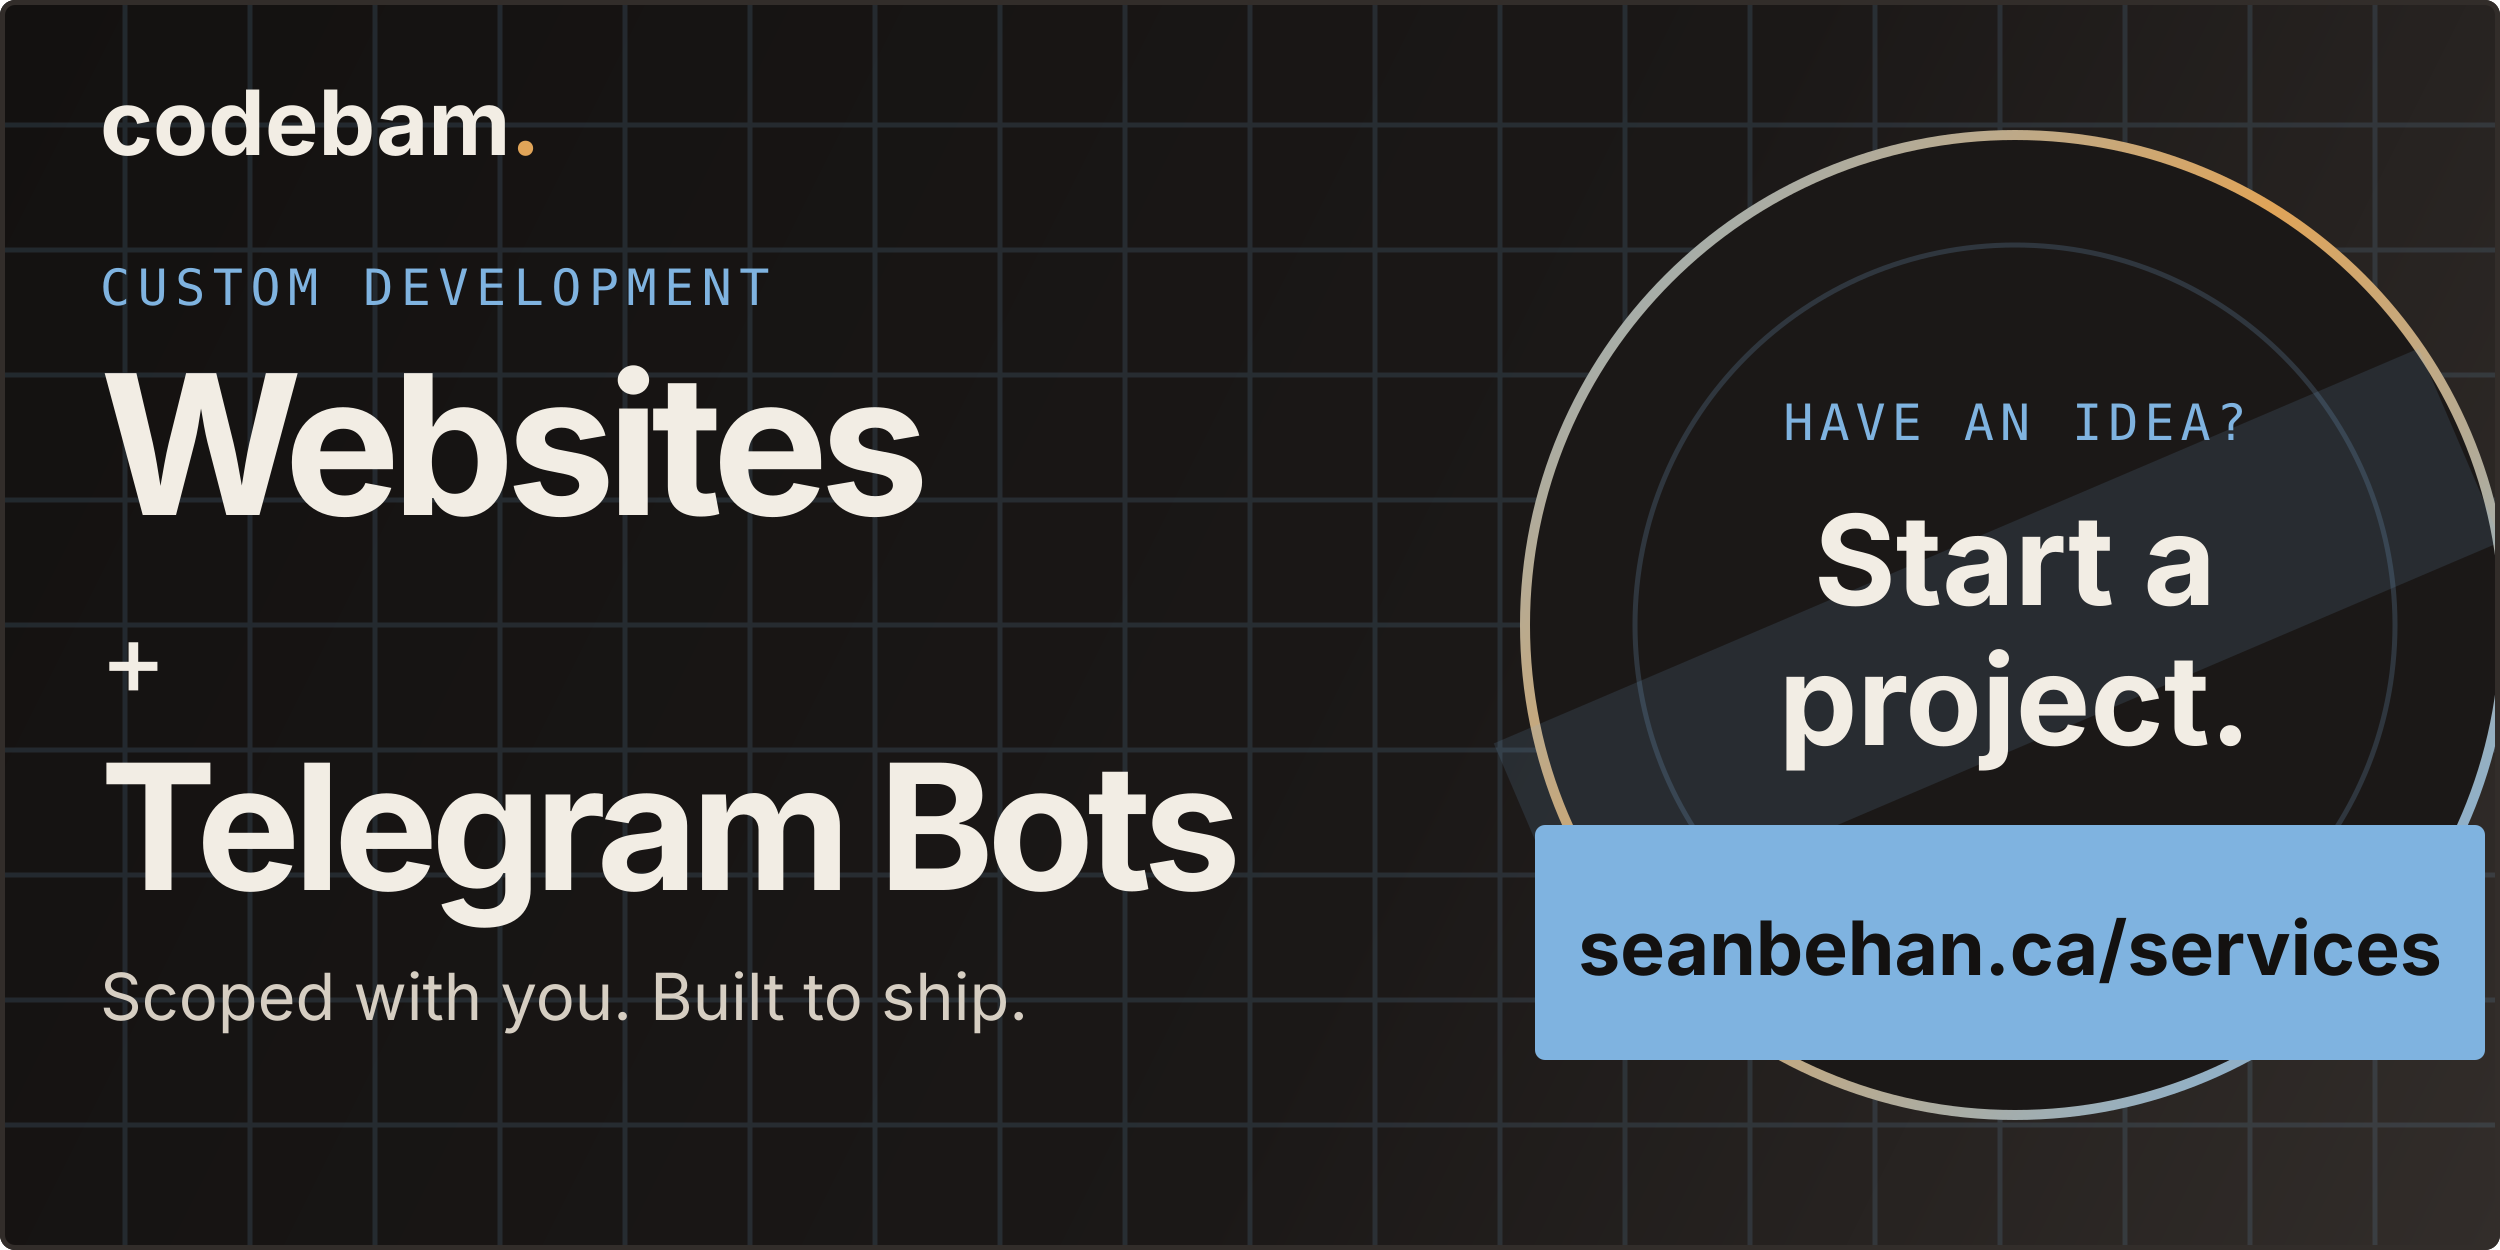
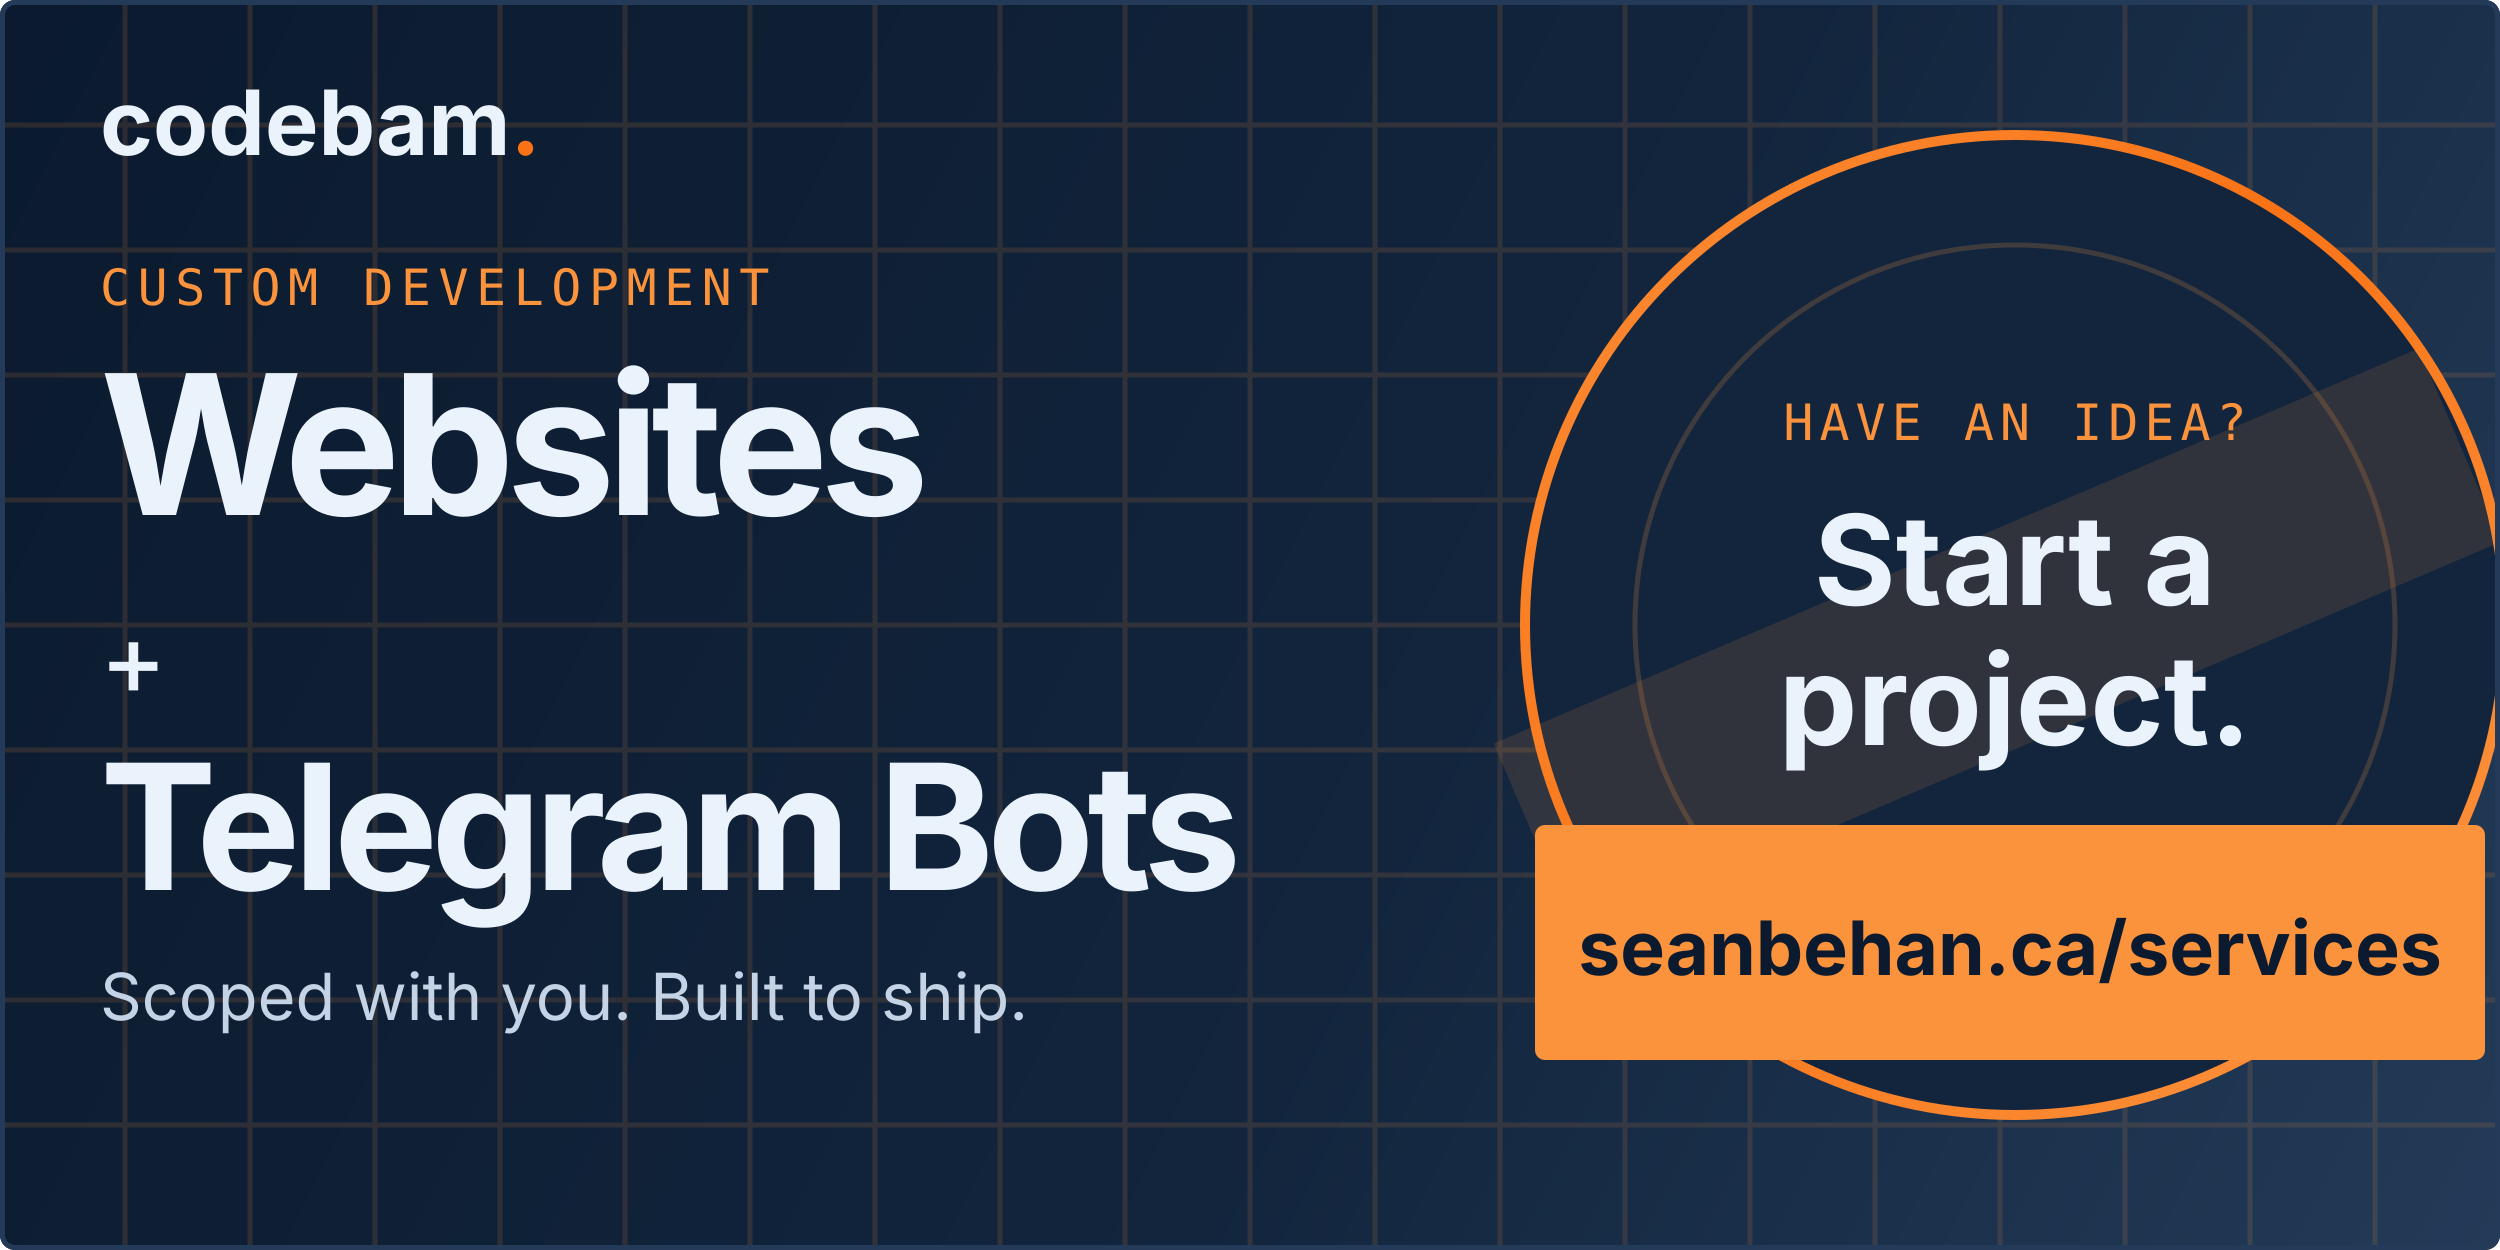
<svg xmlns="http://www.w3.org/2000/svg" width="500" height="250" viewBox="0 0 500 250" role="img" aria-labelledby="title desc">
  <defs>
    <linearGradient id="field" x1="0" y1="0" x2="500" y2="250" gradientUnits="userSpaceOnUse">
-       <stop stop-color="#131110" />
-       <stop offset="0.58" stop-color="#1b1817" />
-       <stop offset="1" stop-color="#322d2a" />
+       <stop stop-color="#0B1A2E" />
+       <stop offset="0.58" stop-color="#12253d" />
+       <stop offset="1" stop-color="#233b58" />
    </linearGradient>
    <linearGradient id="accent" x1="278" y1="33" x2="477" y2="217" gradientUnits="userSpaceOnUse">
-       <stop stop-color="#7fb3e0" />
-       <stop offset="0.5" stop-color="#e0a458" />
-       <stop offset="1" stop-color="#7fb3e0" />
+       <stop stop-color="#fb923c" />
+       <stop offset="0.5" stop-color="#f97316" />
+       <stop offset="1" stop-color="#fb923c" />
    </linearGradient>
    <clipPath id="frame">
      <rect width="500" height="250" rx="3" />
    </clipPath>
  </defs>
  <g clip-path="url(#frame)">
    <rect width="500" height="250" fill="url(#field)" />
-     <g opacity="0.14" stroke="#7fb3e0" stroke-width="1">
+     <g opacity="0.14" stroke="#fb923c" stroke-width="1">
      <path d="M0 25h500M0 50h500M0 75h500M0 100h500M0 125h500M0 150h500M0 175h500M0 200h500M0 225h500" />
      <path d="M25 0v250M50 0v250M75 0v250M100 0v250M125 0v250M150 0v250M175 0v250M200 0v250M225 0v250M250 0v250M275 0v250M300 0v250M325 0v250M350 0v250M375 0v250M400 0v250M425 0v250M450 0v250M475 0v250" />
    </g>
-     <circle cx="403" cy="125" r="98" fill="#1b1817" stroke="url(#accent)" stroke-width="2" />
-     <circle cx="403" cy="125" r="76" fill="none" stroke="#7fb3e0" stroke-opacity="0.2" />
-     <path d="M307 168 492 89" stroke="#7fb3e0" stroke-opacity="0.13" stroke-width="42" />
-     <g fill="#f2ede4" font-family="Inter, Arial, sans-serif">
-       <text x="20" y="31" font-size="18" font-weight="700">codebam<tspan fill="#e0a458">.</tspan>
+     <circle cx="403" cy="125" r="98" fill="#12253d" stroke="url(#accent)" stroke-width="2" />
+     <circle cx="403" cy="125" r="76" fill="none" stroke="#fb923c" stroke-opacity="0.2" />
+     <path d="M307 168 492 89" stroke="#fb923c" stroke-opacity="0.13" stroke-width="42" />
+     <g fill="#eaf2fc" font-family="Inter, Arial, sans-serif">
+       <text x="20" y="31" font-size="18" font-weight="700">codebam<tspan fill="#f97316">.</tspan>
      </text>
-       <text x="20" y="61" fill="#7fb3e0" font-family="monospace" font-size="10" letter-spacing="1.5">CUSTOM DEVELOPMENT</text>
+       <text x="20" y="61" fill="#fb923c" font-family="monospace" font-size="10" letter-spacing="1.5">CUSTOM DEVELOPMENT</text>
      <text x="20" y="103" font-size="39" font-weight="750" letter-spacing="-1.7">Websites</text>
      <text x="20" y="139" font-size="20" font-weight="500">+</text>
      <text x="20" y="178" font-size="35" font-weight="750" letter-spacing="-1.4">Telegram Bots</text>
-       <text x="20" y="204" fill="#d6cec2" font-size="13">Scoped with you. Built to ship.</text>
+       <text x="20" y="204" fill="#c4d4e6" font-size="13">Scoped with you. Built to ship.</text>
    </g>
-     <g fill="#f2ede4" font-family="Inter, Arial, sans-serif" text-anchor="middle">
-       <text x="403" y="88" fill="#7fb3e0" font-family="monospace" font-size="10" letter-spacing="1.2">HAVE AN IDEA?</text>
+     <g fill="#eaf2fc" font-family="Inter, Arial, sans-serif" text-anchor="middle">
+       <text x="403" y="88" fill="#fb923c" font-family="monospace" font-size="10" letter-spacing="1.2">HAVE AN IDEA?</text>
      <text x="403" y="121" font-size="25" font-weight="700">Start a</text>
      <text x="403" y="149" font-size="25" font-weight="700">project.</text>
    </g>
    <g transform="translate(307 165)">
-       <rect width="190" height="47" rx="2" fill="#7fb3e0" />
-       <text x="95" y="30" fill="#131110" font-family="Inter, Arial, sans-serif" font-size="15" font-weight="700" text-anchor="middle">seanbehan.ca/services</text>
+       <rect width="190" height="47" rx="2" fill="#fb923c" />
+       <text x="95" y="30" fill="#0B1A2E" font-family="Inter, Arial, sans-serif" font-size="15" font-weight="700" text-anchor="middle">seanbehan.ca/services</text>
    </g>
  </g>
-   <rect x="0.5" y="0.5" width="499" height="249" rx="2.5" fill="none" stroke="#322d2a" />
+   <rect x="0.5" y="0.5" width="499" height="249" rx="2.5" fill="none" stroke="#233b58" />
</svg>
